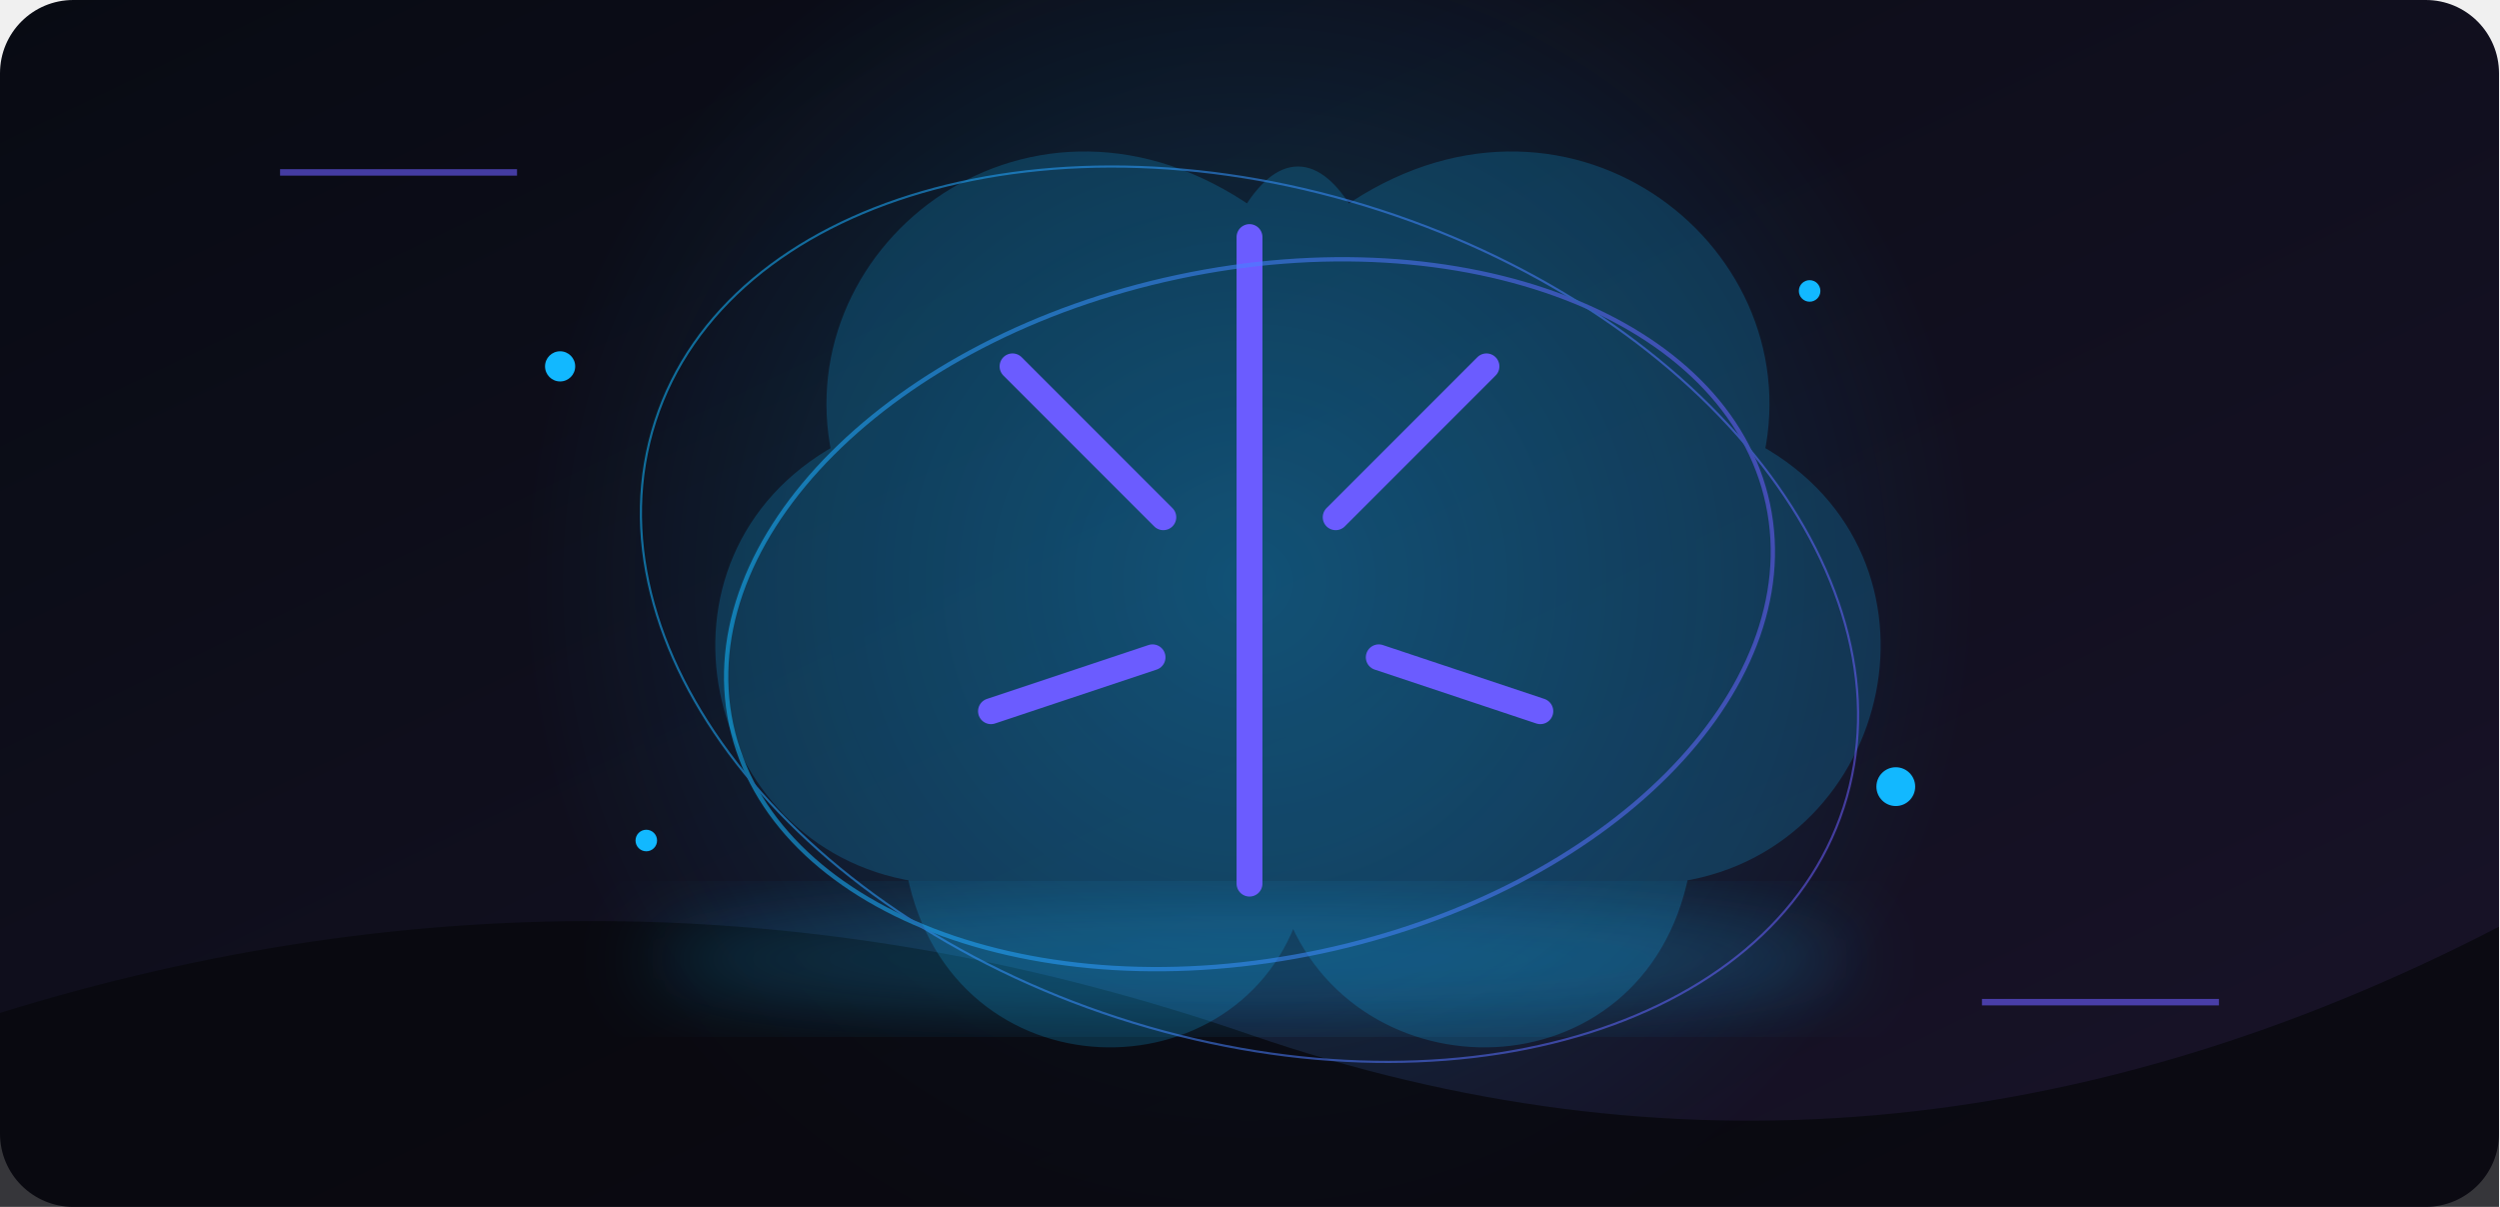
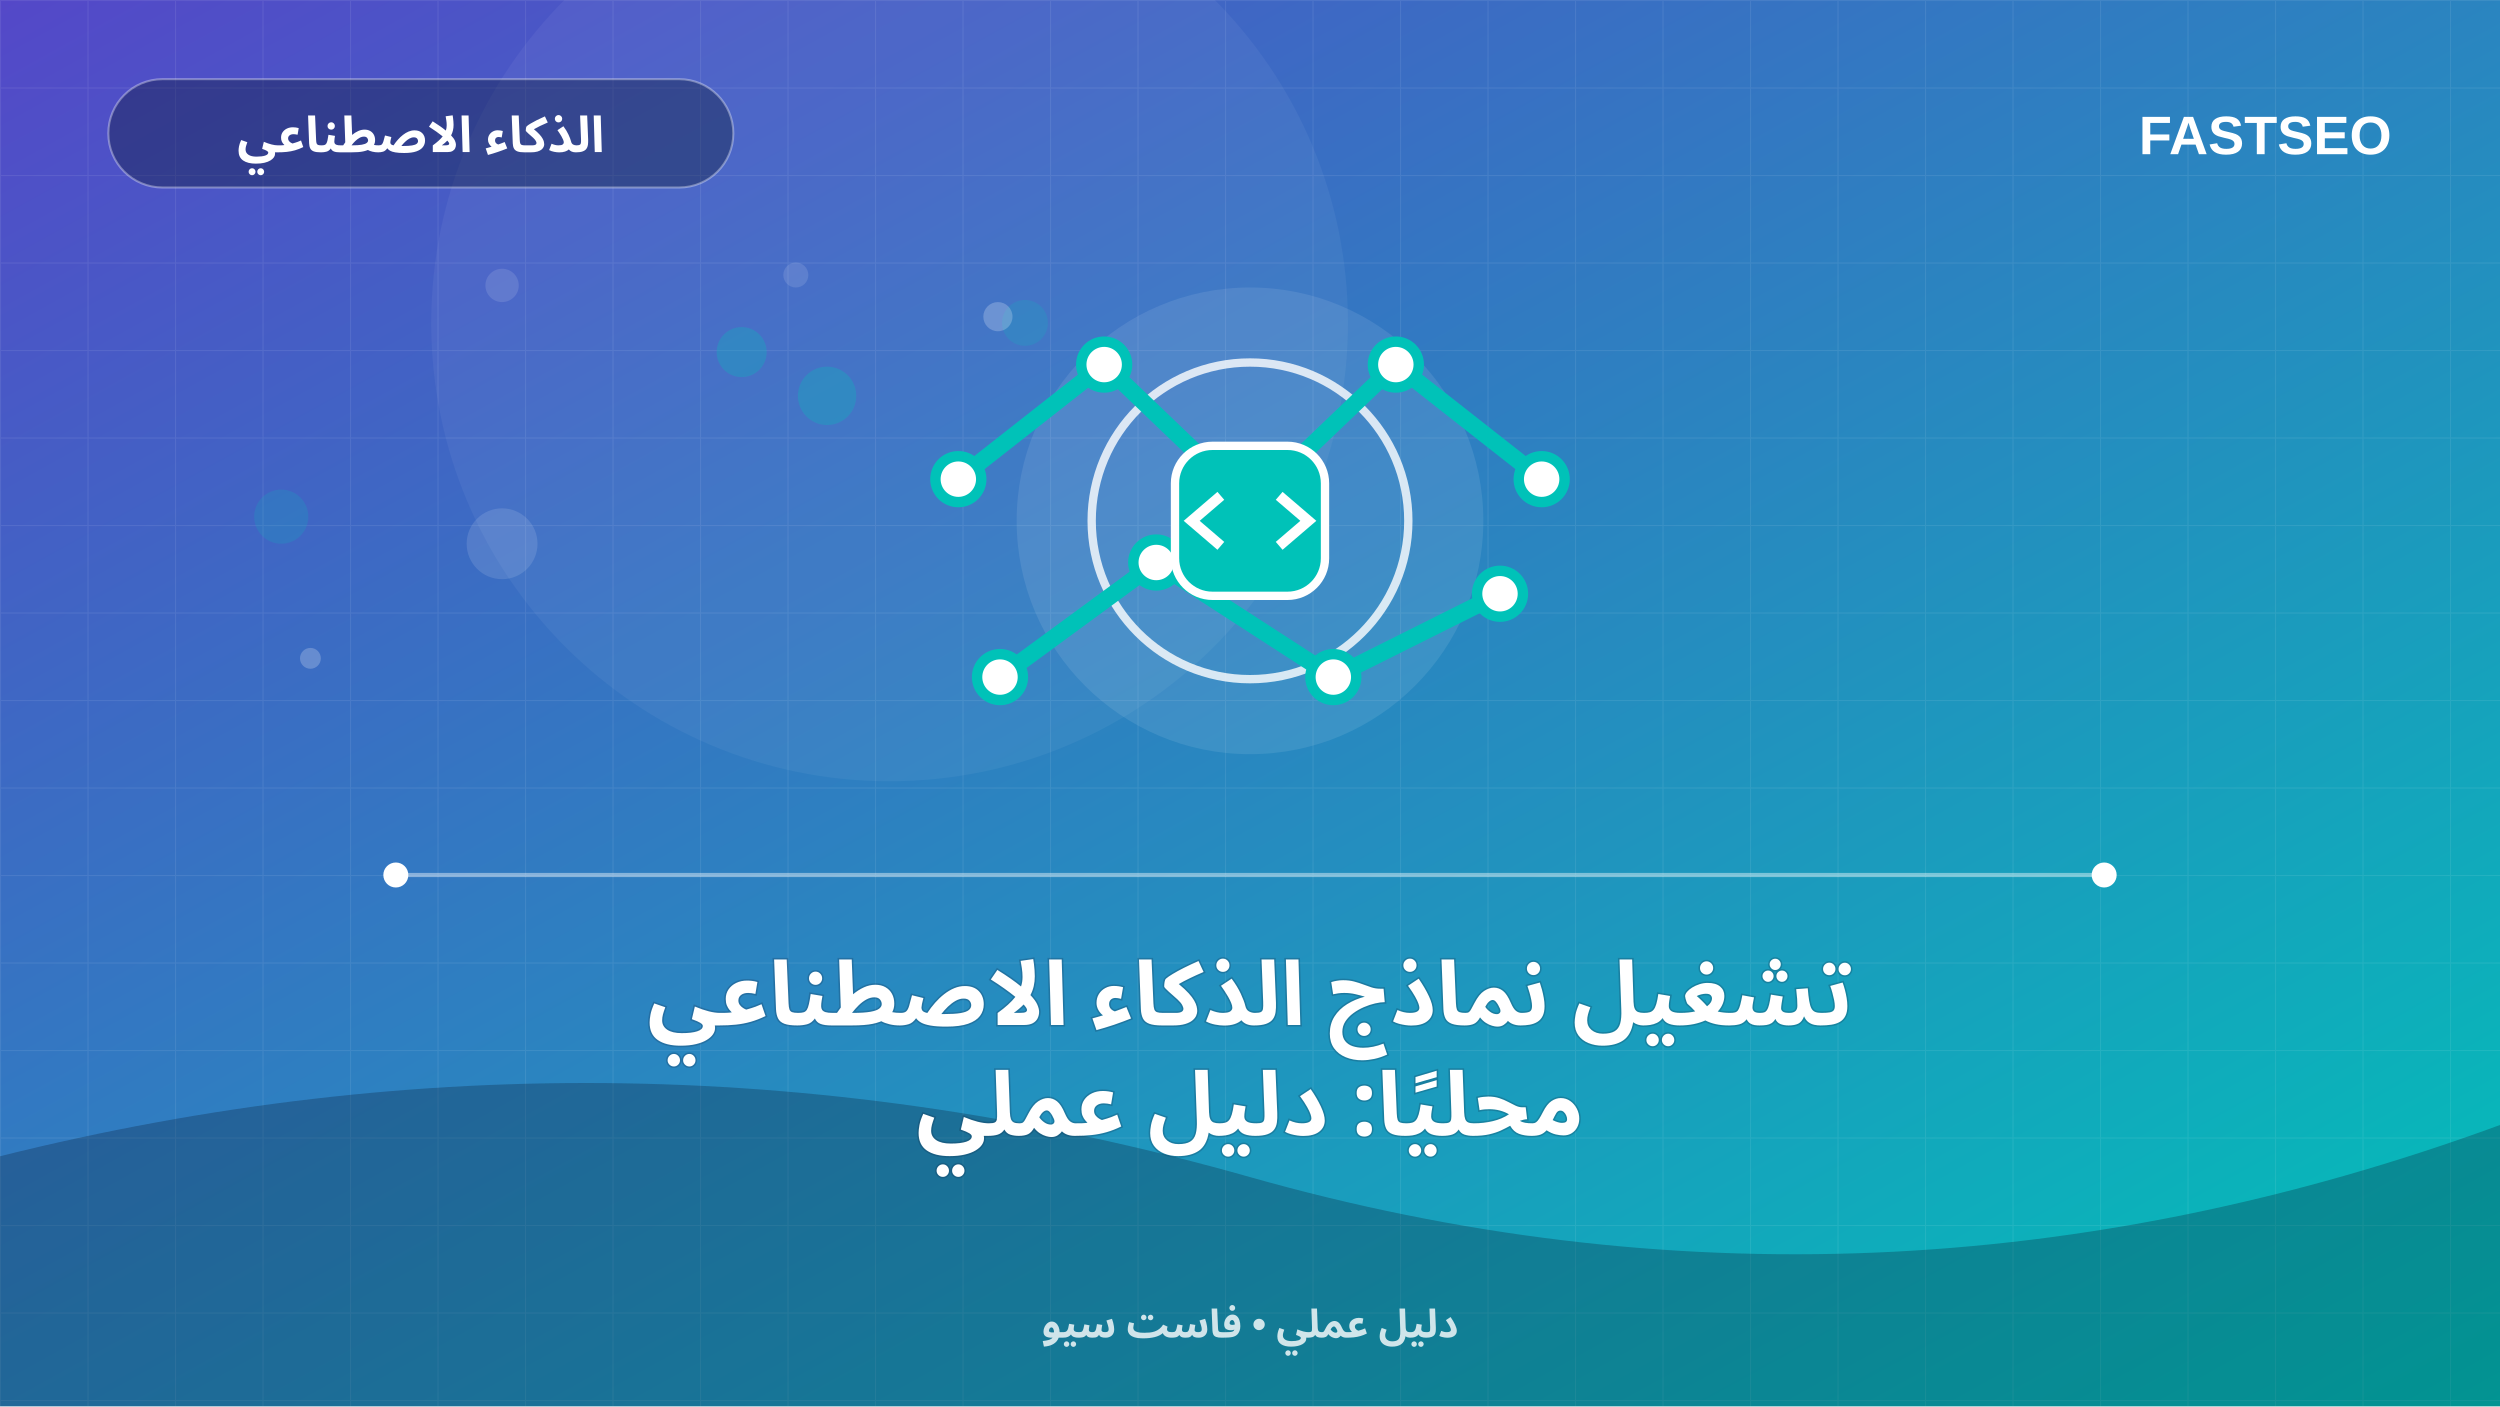
- <svg xmlns="http://www.w3.org/2000/svg" viewBox="0 0 1160 560" role="img" aria-label="تشغيل نماذج الذكاء الاصطناعي محليًا: دليل عملي">
+ <svg xmlns="http://www.w3.org/2000/svg" width="1200" height="675" viewBox="0 0 1200 675" role="img" aria-labelledby="t dsc">
  <defs>
-     <linearGradient id="bg" x2="1" y2="1">
-       <stop stop-color="#080b13" />
-       <stop offset="1" stop-color="#191329" />
+     <linearGradient id="bg" x1="0" y1="0" x2="1" y2="1">
+       <stop stop-color="#5448C8" />
+       <stop offset="1" stop-color="#00C2B8" />
    </linearGradient>
-     <linearGradient id="glow">
-       <stop stop-color="#12b8ff" />
-       <stop offset="1" stop-color="#6b5cff" />
-     </linearGradient>
-     <radialGradient id="light">
-       <stop stop-color="#12b8ff" stop-opacity=".24" />
-       <stop offset="1" stop-color="#12b8ff" stop-opacity="0" />
-     </radialGradient>
-     <filter id="shadow">
-       <feGaussianBlur stdDeviation="18" />
-     </filter>
+     <pattern id="g" width="42" height="42" patternUnits="userSpaceOnUse">
+       <path d="M42 0H0V42" fill="none" stroke="#fff" stroke-opacity=".08" />
+     </pattern>
+     <style>.headline{fill:#fff;font-family:'Noto Sans Arabic',Tahoma,Arial,sans-serif;font-size:43px;font-weight:900;paint-order:stroke;stroke:#10213B;stroke-opacity:.22;stroke-width:1.5px}</style>
  </defs>
-   <rect width="1160" height="560" rx="34" fill="url(#bg)" />
-   <circle cx="580" cy="270" r="340" fill="url(#light)" />
-   <path d="M0 470 Q290 380 580 480T1160 430V560H0Z" fill="#07080d" opacity=".8" />
-   <ellipse cx="580" cy="445" rx="280" ry="30" fill="#12b8ff" opacity=".22" filter="url(#shadow)" />
-   <path d="M580 100c-100-70-210 15-190 110-90 50-60 180 35 195 20 100 150 100 175 15 30 85 160 85 180-15 95-15 125-145 35-195 20-95-90-180-190-110-15-25-30-25-45 0Z" fill="#12b8ff" opacity=".2" stroke="#12b8ff" stroke-width="8" />
-   <path d="M580 110v300M470 170l70 70m150-70-70 70m-160 90 75-25m180 25-75-25" stroke="#6b5cff" stroke-width="12" stroke-linecap="round" />
-   <g fill="none" stroke="url(#glow)" opacity=".55">
-     <ellipse cx="580" cy="285" rx="246" ry="160" stroke-width="2" transform="rotate(-12 580 285)" />
-     <ellipse cx="580" cy="285" rx="290" ry="197" stroke-width="1" transform="rotate(18 580 285)" />
+   <rect width="1200" height="675" fill="url(#bg)" />
+   <rect width="1200" height="675" fill="url(#g)" />
+   <circle cx="427" cy="155" r="220" fill="#fff" opacity=".05" />
+   <circle cx="241" cy="261" r="17" fill="#fff" opacity="0.12" />
+   <circle cx="492" cy="155" r="11" fill="#00C2B8" opacity="0.17" />
+   <circle cx="149" cy="316" r="5" fill="#fff" opacity="0.22" />
+   <circle cx="356" cy="169" r="12" fill="#00C2B8" opacity="0.27" />
+   <circle cx="382" cy="132" r="6" fill="#fff" opacity="0.12" />
+   <circle cx="135" cy="248" r="13" fill="#00C2B8" opacity="0.17" />
+   <circle cx="479" cy="152" r="7" fill="#fff" opacity="0.22" />
+   <circle cx="397" cy="190" r="14" fill="#00C2B8" opacity="0.27" />
+   <circle cx="241" cy="137" r="8" fill="#fff" opacity="0.12" />
+   <path d="M0 555Q300 480 600 565T1200 540V675H0Z" fill="#07152B" opacity=".27" />
+   <g font-family="'Noto Sans Arabic',Tahoma,Arial,sans-serif">
+     <rect x="52" y="38" width="300" height="52" rx="26" fill="#07152B" fill-opacity=".36" stroke="#fff" stroke-opacity=".35" />
+     <text x="202" y="73" text-anchor="middle" fill="#fff" font-size="24" font-weight="800" direction="rtl">الذكاء الاصطناعي</text>
+     <text x="1148" y="74" text-anchor="end" fill="#fff" font-size="26" font-weight="900">FASTSEO</text>
+     <g transform="translate(600 250)">
+       <circle r="112" fill="#fff" opacity=".09" />
+       <circle r="76" fill="none" stroke="#fff" stroke-width="4" opacity=".8" />
+       <path d="M-140 -20L-70 -75 0 -8 70 -75 140 -20M-120 75L-45 20 40 75 120 35" fill="none" stroke="#00C2B8" stroke-width="8" stroke-linecap="round" />
+       <g fill="#fff" stroke="#00C2B8" stroke-width="5">
+         <circle cx="-140" cy="-20" r="11" />
+         <circle cx="-70" cy="-75" r="11" />
+         <circle cx="0" cy="-8" r="11" />
+         <circle cx="70" cy="-75" r="11" />
+         <circle cx="140" cy="-20" r="11" />
+         <circle cx="-120" cy="75" r="11" />
+         <circle cx="-45" cy="20" r="11" />
+         <circle cx="40" cy="75" r="11" />
+         <circle cx="120" cy="35" r="11" />
+       </g>
+       <rect x="-36" y="-36" width="72" height="72" rx="18" fill="#00C2B8" stroke="#fff" stroke-width="4" />
+       <path d="M-14 -12L-28 0 -14 12M14 -12L28 0 14 12" fill="none" stroke="#fff" stroke-width="5" />
+     </g>
+     <path d="M190 420H1010" stroke="#fff" stroke-opacity=".42" stroke-width="2" />
+     <circle cx="190" cy="420" r="6" fill="#fff" />
+     <circle cx="1010" cy="420" r="6" fill="#fff" />
+     <text class="headline" x="600" y="492" text-anchor="middle" direction="rtl" unicode-bidi="plaintext">تشغيل نماذج الذكاء الاصطناعي</text>
+     <text class="headline" x="600" y="545" text-anchor="middle" direction="rtl" unicode-bidi="plaintext">محليًا: دليل عملي</text>
+     <text x="600" y="642" text-anchor="middle" fill="#fff" opacity=".8" font-size="19" font-weight="700" direction="rtl">دليل عملي • فاست سيو</text>
  </g>
-   <g fill="#12b8ff">
-     <circle cx="260" cy="170" r="7" />
-     <circle cx="880" cy="365" r="9" />
-     <circle cx="840" cy="135" r="5" />
-     <circle cx="300" cy="390" r="5" />
-   </g>
-   <path d="M130 80h110M920 465h110" stroke="#6b5cff" stroke-width="3" opacity=".6" />
</svg>
